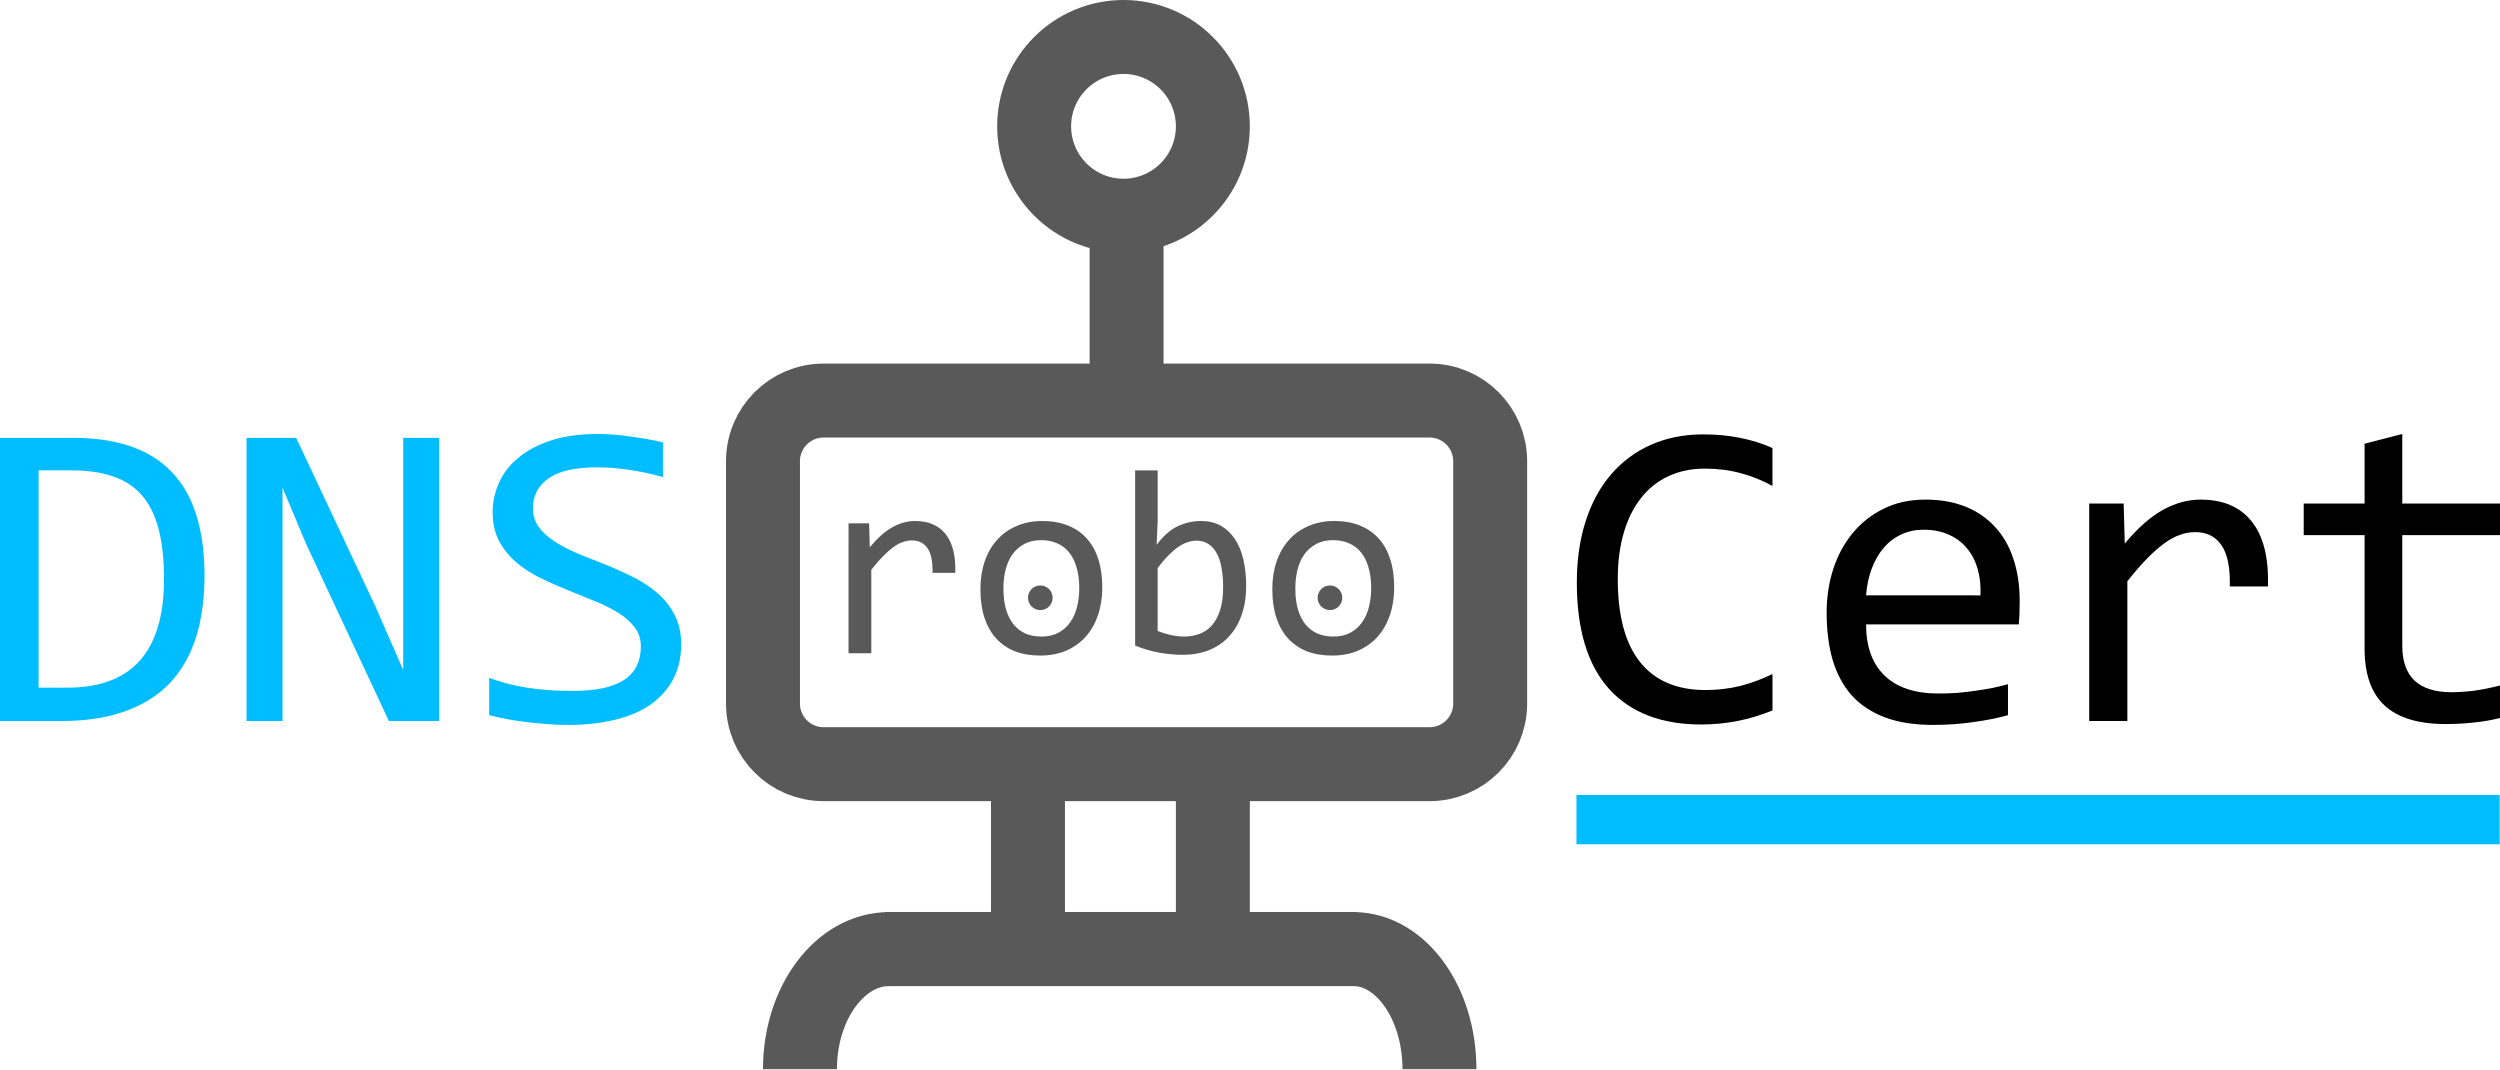
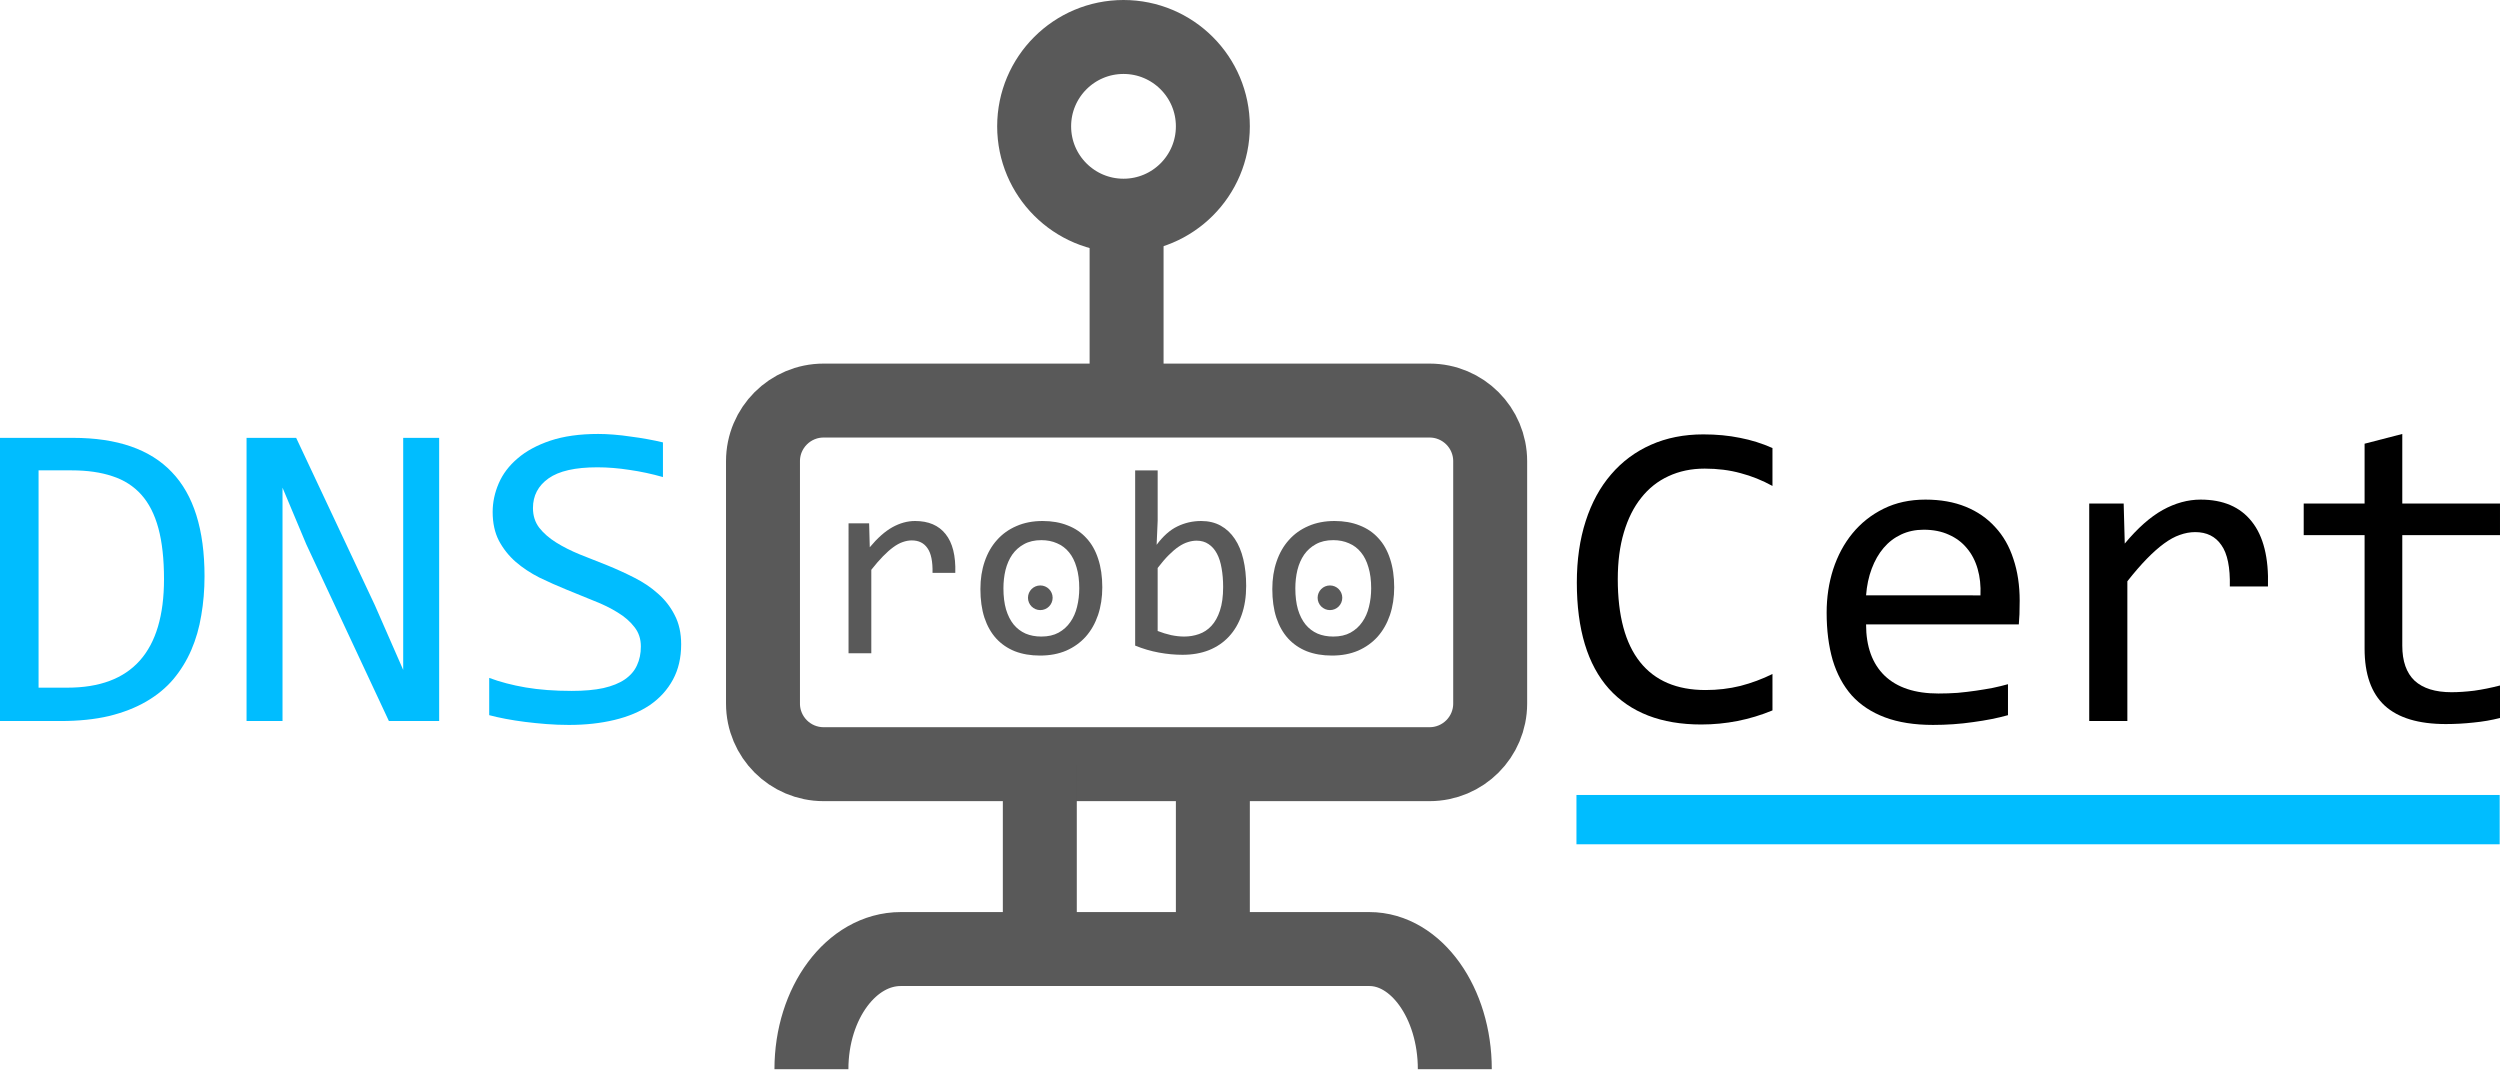
- <svg xmlns="http://www.w3.org/2000/svg" width="405.671" height="173.5" overflow="hidden" version="1.1" id="svg37" style="overflow:hidden">
+ <svg xmlns="http://www.w3.org/2000/svg" style="overflow:hidden" id="svg37" version="1.1" overflow="hidden" height="173.5" width="405.671">
  <defs id="defs5">
    <clipPath id="clip0">
-       <path d="M 416,211 H 918 V 392 H 416 Z" id="path2" style="clip-rule:evenodd;fill-rule:evenodd" />
+       <path style="clip-rule:evenodd;fill-rule:evenodd" id="path2" d="M 416,211 H 918 V 392 H 416 Z" />
    </clipPath>
  </defs>
-   <path style="fill:none;fill-rule:evenodd;stroke:#595959;stroke-width:12;stroke-miterlimit:8" id="path7" stroke-miterlimit="8" d="m 123.809,74.834 c 0,-5.431 4.403,-9.834 9.834,-9.834 h 98.332 c 5.431,0 9.834,4.403 9.834,9.834 v 39.332 c 0,5.431 -4.403,9.834 -9.834,9.834 h -98.332 c -5.431,0 -9.834,-4.403 -9.834,-9.834 z" />
-   <path style="fill:none;fill-rule:evenodd;stroke:#595959;stroke-width:12;stroke-miterlimit:8" id="path9" stroke-miterlimit="8" d="m 166.809,124 v 32.635" />
-   <path style="fill:none;fill-rule:evenodd;stroke:#595959;stroke-width:12;stroke-miterlimit:8" id="path11" stroke-miterlimit="8" d="m 196.809,124 v 32.635" />
-   <path style="fill:none;fill-rule:evenodd;stroke:#595959;stroke-width:12.031;stroke-miterlimit:8" id="path13" stroke-miterlimit="8" d="m 143.609,154 h 76.569" />
-   <path style="fill:none;fill-rule:evenodd;stroke:#595959;stroke-width:12;stroke-miterlimit:8" id="path15" stroke-miterlimit="8" d="m 219.578,154 c 7.732,0 14,8.73 14,19.5" />
-   <path style="fill:none;fill-rule:evenodd;stroke:#595959;stroke-width:12;stroke-miterlimit:8" id="path17" stroke-miterlimit="8" d="m 144.309,154 c -8.008,0 -14.5,8.73 -14.5,19.5" />
-   <path style="fill:none;fill-rule:evenodd;stroke:#595959;stroke-width:12;stroke-miterlimit:8" id="path19" stroke-miterlimit="8" d="M 182.809,34 V 64.827" />
-   <path style="fill:none;fill-rule:evenodd;stroke:#595959;stroke-width:12;stroke-miterlimit:8" id="path21" stroke-miterlimit="8" d="m 167.809,20.5 c 0,-8.008 6.492,-14.5 14.5,-14.5 8.008,0 14.5,6.492 14.5,14.5 0,8.008 -6.492,14.5 -14.5,14.5 -8.008,0 -14.5,-6.492 -14.5,-14.5 z" />
-   <g aria-label="DNSCert" style="font-weight:400;font-size:72px;font-family:Consolas, Consolas_MSFontService, sans-serif;fill:#00bdff" id="text25">
-     <path d="m 33.188,93.516 q 0,3.305 -0.527,6.328 -0.492,3.023 -1.617,5.625 -1.125,2.602 -2.918,4.746 -1.793,2.109 -4.395,3.621 -2.602,1.512 -6.047,2.355 Q 14.238,117 9.844,117 H 1.1920929e-6 V 71.051 H 11.848 q 10.758,0 16.031,5.555 5.309,5.52 5.309,16.91 z m -6.574,0.457 q 0,-4.887 -0.914,-8.262 -0.914,-3.375 -2.777,-5.449 -1.863,-2.074 -4.676,-2.988 -2.812,-0.949 -6.609,-0.949 H 6.258 v 35.262 h 4.676 q 15.68,0 15.68,-17.613 z" style="font-weight:400;font-size:72px;font-family:Consolas, Consolas_MSFontService, sans-serif;fill:#00bdff" id="path22" />
-     <path d="M 71.262,117 H 63.105 L 49.711,88.348 45.844,79.137 V 102.305 117 H 40.008 V 71.051 h 8.051 l 12.762,27.141 4.605,10.512 V 84.094 71.051 h 5.836 z" style="font-weight:400;font-size:72px;font-family:Consolas, Consolas_MSFontService, sans-serif;fill:#00bdff" id="path24" />
-     <path d="m 110.531,104.555 q 0,3.27 -1.336,5.73 -1.336,2.461 -3.727,4.113 -2.391,1.617 -5.766,2.426 -3.34,0.809 -7.383,0.809 -1.828,0 -3.656,-0.141 -1.793,-0.141 -3.48,-0.352 -1.652,-0.211 -3.129,-0.492 -1.477,-0.281 -2.672,-0.598 v -6.047 q 2.637,0.984 5.906,1.547 3.305,0.562 7.488,0.562 3.023,0 5.133,-0.457 2.145,-0.492 3.48,-1.406 1.371,-0.949 1.969,-2.285 0.633,-1.336 0.633,-3.059 0,-1.863 -1.055,-3.164 -1.02,-1.336 -2.707,-2.355 -1.688,-1.055 -3.867,-1.898 -2.145,-0.879 -4.395,-1.793 -2.25,-0.914 -4.43,-1.969 -2.145,-1.09 -3.832,-2.531 -1.688,-1.477 -2.742,-3.445 -1.02,-1.969 -1.02,-4.676 0,-2.355 0.984,-4.641 0.984,-2.285 3.059,-4.043 2.074,-1.793 5.309,-2.883 3.27,-1.09 7.77,-1.09 1.16,0 2.496,0.105 1.371,0.105 2.742,0.316 1.406,0.176 2.742,0.422 1.371,0.246 2.531,0.527 v 5.625 q -2.707,-0.773 -5.414,-1.16 -2.707,-0.422 -5.238,-0.422 -5.379,0 -7.91,1.793 -2.531,1.793 -2.531,4.816 0,1.863 1.02,3.199 1.055,1.336 2.742,2.391 1.688,1.055 3.832,1.934 2.18,0.844 4.43,1.758 2.25,0.914 4.395,2.004 2.18,1.09 3.867,2.602 1.688,1.477 2.707,3.48 1.055,2.004 1.055,4.746 z" style="font-weight:400;font-size:72px;font-family:Consolas, Consolas_MSFontService, sans-serif;fill:#00bdff" id="path26" />
-     <path d="m 287.616,115.277 q -5.52,2.285 -11.566,2.285 -9.738,0 -14.977,-5.801 -5.203,-5.836 -5.203,-17.227 0,-5.52 1.441,-9.984 1.441,-4.465 4.113,-7.559 2.672,-3.129 6.469,-4.816 3.797,-1.688 8.508,-1.688 3.199,0 5.941,0.562 2.742,0.527 5.273,1.652 v 6.152 q -2.496,-1.371 -5.168,-2.074 -2.672,-0.738 -5.836,-0.738 -3.234,0 -5.871,1.23 -2.602,1.195 -4.43,3.516 -1.828,2.285 -2.812,5.625 -0.984,3.305 -0.984,7.559 0,8.93 3.621,13.465 3.621,4.535 10.617,4.535 2.953,0 5.66,-0.668 2.707,-0.703 5.203,-1.934 z" style="fill:#000000" id="path28" />
-     <path d="m 327.73,97.488 q 0,1.301 -0.035,2.18 -0.035,0.879 -0.105,1.652 h -24.785 q 0,5.414 3.023,8.332 3.023,2.883 8.719,2.883 1.547,0 3.094,-0.105 1.547,-0.141 2.988,-0.352 1.441,-0.211 2.742,-0.457 1.336,-0.281 2.461,-0.598 v 5.027 q -2.496,0.703 -5.66,1.125 -3.129,0.457 -6.504,0.457 -4.535,0 -7.805,-1.23 -3.27,-1.23 -5.379,-3.551 -2.074,-2.355 -3.094,-5.73 -0.984,-3.41 -0.984,-7.699 0,-3.727 1.055,-7.031 1.09,-3.34 3.129,-5.836 2.074,-2.531 5.062,-4.008 2.988,-1.477 6.785,-1.477 3.691,0 6.539,1.16 2.848,1.16 4.781,3.305 1.969,2.109 2.953,5.168 1.02,3.023 1.02,6.785 z m -6.363,-0.879 q 0.105,-2.355 -0.457,-4.289 -0.562,-1.969 -1.758,-3.375 -1.16,-1.406 -2.918,-2.18 -1.758,-0.809 -4.078,-0.809 -2.004,0 -3.656,0.773 -1.652,0.773 -2.848,2.18 -1.195,1.406 -1.934,3.375 -0.738,1.969 -0.914,4.324 z" style="fill:#000000" id="path30" />
-     <path d="m 339.015,81.703 h 5.59 l 0.176,6.504 q 3.129,-3.762 6.152,-5.449 3.059,-1.688 6.152,-1.688 5.484,0 8.297,3.551 2.848,3.551 2.637,10.547 h -6.188 q 0.105,-4.641 -1.371,-6.715 -1.441,-2.109 -4.254,-2.109 -1.23,0 -2.496,0.457 -1.23,0.422 -2.566,1.406 -1.301,0.949 -2.777,2.461 -1.477,1.512 -3.164,3.656 V 117 h -6.188 z" style="fill:#000000" id="path32" />
-     <path d="m 405.671,116.508 q -2.074,0.527 -4.289,0.738 -2.215,0.246 -4.5,0.246 -6.645,0 -9.914,-2.988 -3.27,-3.023 -3.27,-9.246 V 86.836 h -9.879 v -5.133 h 9.879 V 72 l 6.117,-1.582 v 11.285 h 15.855 v 5.133 h -15.855 v 17.93 q 0,3.797 2.004,5.695 2.039,1.863 5.977,1.863 1.688,0 3.691,-0.246 2.004,-0.281 4.184,-0.844 z" style="fill:#000000" id="path34" />
+   <path d="m 123.809,74.834 c 0,-5.431 4.403,-9.834 9.834,-9.834 h 98.332 c 5.431,0 9.834,4.403 9.834,9.834 v 39.332 c 0,5.431 -4.403,9.834 -9.834,9.834 h -98.332 c -5.431,0 -9.834,-4.403 -9.834,-9.834 z" stroke-miterlimit="8" id="path7" style="fill:none;fill-rule:evenodd;stroke:#595959;stroke-width:12;stroke-miterlimit:8" />
+   <path d="m 168.729,124 v 32.635" stroke-miterlimit="8" id="path9" style="fill:none;fill-rule:evenodd;stroke:#595959;stroke-width:12;stroke-miterlimit:8" />
+   <path d="m 196.809,124 v 32.635" stroke-miterlimit="8" id="path11" style="fill:none;fill-rule:evenodd;stroke:#595959;stroke-width:12;stroke-miterlimit:8" />
+   <path d="m 131.669,173.5 c 0,-10.77 6.492,-19.5 14.5,-19.5 h 76.035 c 7.598,0 13.866,8.73 13.866,19.5" stroke-miterlimit="8" id="path13" style="fill:none;fill-rule:evenodd;stroke:#595959;stroke-width:12;stroke-miterlimit:8" />
+   <path d="M 182.809,34 V 64.827" stroke-miterlimit="8" id="path19" style="fill:none;fill-rule:evenodd;stroke:#595959;stroke-width:12;stroke-miterlimit:8" />
+   <path d="m 167.809,20.5 c 0,-8.008 6.492,-14.5 14.5,-14.5 8.008,0 14.5,6.492 14.5,14.5 0,8.008 -6.492,14.5 -14.5,14.5 -8.008,0 -14.5,-6.492 -14.5,-14.5 z" stroke-miterlimit="8" id="path21" style="fill:none;fill-rule:evenodd;stroke:#595959;stroke-width:12;stroke-miterlimit:8" />
+   <g id="text25" style="font-weight:400;font-size:72px;font-family:Consolas, Consolas_MSFontService, sans-serif;fill:#00bdff" aria-label="DNSCert">
+     <path id="path50" style="font-weight:400;font-size:72px;font-family:Consolas, Consolas_MSFontService, sans-serif;fill:#00bdff" d="m 33.188,93.516 q 0,3.305 -0.527,6.328 -0.492,3.023 -1.617,5.625 -1.125,2.602 -2.918,4.746 -1.793,2.109 -4.395,3.621 -2.602,1.512 -6.047,2.355 Q 14.238,117 9.844,117 H 1.1920929e-6 V 71.051 H 11.848 q 10.758,0 16.031,5.555 5.309,5.52 5.309,16.91 z m -6.574,0.457 q 0,-4.887 -0.914,-8.262 -0.914,-3.375 -2.777,-5.449 -1.863,-2.074 -4.676,-2.988 -2.812,-0.949 -6.609,-0.949 H 6.258 v 35.262 h 4.676 q 15.68,0 15.68,-17.613 z" />
+     <path id="path52" style="font-weight:400;font-size:72px;font-family:Consolas, Consolas_MSFontService, sans-serif;fill:#00bdff" d="M 71.262,117 H 63.105 L 49.711,88.348 45.844,79.137 V 102.305 117 H 40.008 V 71.051 h 8.051 l 12.762,27.141 4.605,10.512 V 84.094 71.051 h 5.836 z" />
+     <path id="path54" style="font-weight:400;font-size:72px;font-family:Consolas, Consolas_MSFontService, sans-serif;fill:#00bdff" d="m 110.531,104.555 q 0,3.27 -1.336,5.73 -1.336,2.461 -3.727,4.113 -2.391,1.617 -5.766,2.426 -3.34,0.809 -7.383,0.809 -1.828,0 -3.656,-0.141 -1.793,-0.141 -3.48,-0.352 -1.652,-0.211 -3.129,-0.492 -1.477,-0.281 -2.672,-0.598 v -6.047 q 2.637,0.984 5.906,1.547 3.305,0.562 7.488,0.562 3.023,0 5.133,-0.457 2.145,-0.492 3.48,-1.406 1.371,-0.949 1.969,-2.285 0.633,-1.336 0.633,-3.059 0,-1.863 -1.055,-3.164 -1.02,-1.336 -2.707,-2.355 -1.688,-1.055 -3.867,-1.898 -2.145,-0.879 -4.395,-1.793 -2.25,-0.914 -4.43,-1.969 -2.145,-1.09 -3.832,-2.531 -1.688,-1.477 -2.742,-3.445 -1.02,-1.969 -1.02,-4.676 0,-2.355 0.984,-4.641 0.984,-2.285 3.059,-4.043 2.074,-1.793 5.309,-2.883 3.27,-1.09 7.77,-1.09 1.16,0 2.496,0.105 1.371,0.105 2.742,0.316 1.406,0.176 2.742,0.422 1.371,0.246 2.531,0.527 v 5.625 q -2.707,-0.773 -5.414,-1.16 -2.707,-0.422 -5.238,-0.422 -5.379,0 -7.91,1.793 -2.531,1.793 -2.531,4.816 0,1.863 1.02,3.199 1.055,1.336 2.742,2.391 1.688,1.055 3.832,1.934 2.18,0.844 4.43,1.758 2.25,0.914 4.395,2.004 2.18,1.09 3.867,2.602 1.688,1.477 2.707,3.48 1.055,2.004 1.055,4.746 z" />
+     <path id="path56" style="fill:#000000" d="m 287.616,115.277 q -5.52,2.285 -11.566,2.285 -9.738,0 -14.977,-5.801 -5.203,-5.836 -5.203,-17.227 0,-5.52 1.441,-9.984 1.441,-4.465 4.113,-7.559 2.672,-3.129 6.469,-4.816 3.797,-1.688 8.508,-1.688 3.199,0 5.941,0.562 2.742,0.527 5.273,1.652 v 6.152 q -2.496,-1.371 -5.168,-2.074 -2.672,-0.738 -5.836,-0.738 -3.234,0 -5.871,1.23 -2.602,1.195 -4.43,3.516 -1.828,2.285 -2.812,5.625 -0.984,3.305 -0.984,7.559 0,8.93 3.621,13.465 3.621,4.535 10.617,4.535 2.953,0 5.66,-0.668 2.707,-0.703 5.203,-1.934 z" />
+     <path id="path58" style="fill:#000000" d="m 327.73,97.488 q 0,1.301 -0.035,2.18 -0.035,0.879 -0.105,1.652 h -24.785 q 0,5.414 3.023,8.332 3.023,2.883 8.719,2.883 1.547,0 3.094,-0.105 1.547,-0.141 2.988,-0.352 1.441,-0.211 2.742,-0.457 1.336,-0.281 2.461,-0.598 v 5.027 q -2.496,0.703 -5.66,1.125 -3.129,0.457 -6.504,0.457 -4.535,0 -7.805,-1.23 -3.27,-1.23 -5.379,-3.551 -2.074,-2.355 -3.094,-5.73 -0.984,-3.41 -0.984,-7.699 0,-3.727 1.055,-7.031 1.09,-3.34 3.129,-5.836 2.074,-2.531 5.062,-4.008 2.988,-1.477 6.785,-1.477 3.691,0 6.539,1.16 2.848,1.16 4.781,3.305 1.969,2.109 2.953,5.168 1.02,3.023 1.02,6.785 z m -6.363,-0.879 q 0.105,-2.355 -0.457,-4.289 -0.562,-1.969 -1.758,-3.375 -1.16,-1.406 -2.918,-2.18 -1.758,-0.809 -4.078,-0.809 -2.004,0 -3.656,0.773 -1.652,0.773 -2.848,2.18 -1.195,1.406 -1.934,3.375 -0.738,1.969 -0.914,4.324 z" />
+     <path id="path60" style="fill:#000000" d="m 339.015,81.703 h 5.59 l 0.176,6.504 q 3.129,-3.762 6.152,-5.449 3.059,-1.688 6.152,-1.688 5.484,0 8.297,3.551 2.848,3.551 2.637,10.547 h -6.188 q 0.105,-4.641 -1.371,-6.715 -1.441,-2.109 -4.254,-2.109 -1.23,0 -2.496,0.457 -1.23,0.422 -2.566,1.406 -1.301,0.949 -2.777,2.461 -1.477,1.512 -3.164,3.656 V 117 h -6.188 z" />
+     <path id="path62" style="fill:#000000" d="m 405.671,116.508 q -2.074,0.527 -4.289,0.738 -2.215,0.246 -4.5,0.246 -6.645,0 -9.914,-2.988 -3.27,-3.023 -3.27,-9.246 V 86.836 h -9.879 v -5.133 h 9.879 V 72 l 6.117,-1.582 v 11.285 h 15.855 v 5.133 h -15.855 v 17.93 q 0,3.797 2.004,5.695 2.039,1.863 5.977,1.863 1.688,0 3.691,-0.246 2.004,-0.281 4.184,-0.844 z" />
  </g>
-   <path style="fill:none;fill-rule:evenodd;stroke:#00bdff;stroke-width:8;stroke-miterlimit:8" id="path27" stroke-miterlimit="8" d="m 255.809,133 h 149.81" />
-   <g aria-label="robo" style="font-weight:400;font-size:43px;font-family:Consolas, Consolas_MSFontService, sans-serif;fill:#595959" id="text29">
-     <path d="m 137.693,84.92 h 3.338 l 0.105,3.884 q 1.869,-2.247 3.674,-3.254 1.827,-1.008 3.674,-1.008 3.275,0 4.955,2.121 1.701,2.121 1.575,6.299 h -3.695 q 0.063,-2.771 -0.819,-4.01 -0.861,-1.26 -2.541,-1.26 -0.735,0 -1.491,0.273 -0.735,0.252 -1.533,0.84 -0.777,0.567 -1.659,1.47 -0.882,0.903 -1.89,2.184 V 106 h -3.695 z" style="font-weight:400;font-size:43px;font-family:Consolas, Consolas_MSFontService, sans-serif;fill:#595959" id="path37" />
-     <path d="m 178.867,95.292 q 0,2.457 -0.693,4.514 -0.693,2.037 -1.995,3.506 -1.302,1.449 -3.17,2.268 -1.869,0.798 -4.241,0.798 -2.268,0 -4.073,-0.693 -1.785,-0.714 -3.044,-2.079 -1.239,-1.365 -1.911,-3.38 -0.651,-2.016 -0.651,-4.64 0,-2.457 0.693,-4.472 0.693,-2.037 1.995,-3.485 1.302,-1.47 3.17,-2.268 1.869,-0.819 4.241,-0.819 2.268,0 4.052,0.714 1.806,0.693 3.044,2.058 1.26,1.344 1.911,3.359 0.672,2.016 0.672,4.619 z m -3.737,0.168 q 0,-1.953 -0.441,-3.401 -0.42,-1.47 -1.218,-2.436 -0.798,-0.987 -1.953,-1.47 -1.134,-0.504 -2.541,-0.504 -1.638,0 -2.813,0.651 -1.155,0.63 -1.911,1.701 -0.735,1.071 -1.092,2.499 -0.336,1.407 -0.336,2.96 0,1.953 0.42,3.422 0.441,1.47 1.239,2.457 0.798,0.966 1.932,1.47 1.134,0.483 2.562,0.483 1.638,0 2.792,-0.63 1.176,-0.651 1.911,-1.722 0.756,-1.071 1.092,-2.478 0.357,-1.428 0.357,-3.002 z" style="font-weight:400;font-size:43px;font-family:Consolas, Consolas_MSFontService, sans-serif;fill:#595959" id="path39" />
-     <path d="m 202.214,95.082 q 0,2.625 -0.735,4.703 -0.714,2.058 -2.058,3.506 -1.323,1.428 -3.233,2.205 -1.911,0.756 -4.304,0.756 -1.869,0 -3.821,-0.357 -1.953,-0.357 -3.863,-1.134 V 76.333 h 3.653 V 84.5 l -0.168,3.905 q 1.575,-2.121 3.359,-2.981 1.806,-0.882 3.863,-0.882 1.806,0 3.17,0.756 1.365,0.756 2.289,2.142 0.924,1.365 1.386,3.317 0.462,1.932 0.462,4.325 z M 198.477,95.25 q 0,-1.659 -0.252,-3.044 -0.231,-1.386 -0.756,-2.373 -0.525,-0.987 -1.344,-1.533 -0.819,-0.567 -1.953,-0.567 -0.693,0 -1.407,0.231 -0.714,0.21 -1.491,0.735 -0.756,0.504 -1.617,1.365 -0.84,0.84 -1.806,2.1 v 10.225 q 1.071,0.42 2.184,0.672 1.113,0.231 2.121,0.231 1.26,0 2.394,-0.399 1.155,-0.399 2.016,-1.323 0.882,-0.945 1.386,-2.478 0.525,-1.554 0.525,-3.842 z" style="font-weight:400;font-size:43px;font-family:Consolas, Consolas_MSFontService, sans-serif;fill:#595959" id="path41" />
-     <path d="m 226.234,95.292 q 0,2.457 -0.693,4.514 -0.693,2.037 -1.995,3.506 -1.302,1.449 -3.17,2.268 -1.869,0.798 -4.241,0.798 -2.268,0 -4.073,-0.693 -1.785,-0.714 -3.044,-2.079 -1.239,-1.365 -1.911,-3.38 -0.651,-2.016 -0.651,-4.64 0,-2.457 0.693,-4.472 0.693,-2.037 1.995,-3.485 1.302,-1.47 3.17,-2.268 1.869,-0.819 4.241,-0.819 2.268,0 4.052,0.714 1.806,0.693 3.044,2.058 1.26,1.344 1.911,3.359 0.672,2.016 0.672,4.619 z m -3.737,0.168 q 0,-1.953 -0.441,-3.401 -0.42,-1.47 -1.218,-2.436 -0.798,-0.987 -1.953,-1.47 -1.134,-0.504 -2.541,-0.504 -1.638,0 -2.813,0.651 -1.155,0.63 -1.911,1.701 -0.735,1.071 -1.092,2.499 -0.336,1.407 -0.336,2.96 0,1.953 0.42,3.422 0.441,1.47 1.239,2.457 0.798,0.966 1.932,1.47 1.134,0.483 2.562,0.483 1.638,0 2.792,-0.63 1.176,-0.651 1.911,-1.722 0.756,-1.071 1.092,-2.478 0.357,-1.428 0.357,-3.002 z" style="font-weight:400;font-size:43px;font-family:Consolas, Consolas_MSFontService, sans-serif;fill:#595959" id="path43" />
+   <path d="m 255.809,133 h 149.81" stroke-miterlimit="8" id="path27" style="fill:none;fill-rule:evenodd;stroke:#00bdff;stroke-width:8;stroke-miterlimit:8" />
+   <g id="text29" style="font-weight:400;font-size:43px;font-family:Consolas, Consolas_MSFontService, sans-serif;fill:#595959" aria-label="robo">
+     <path id="path65" style="font-weight:400;font-size:43px;font-family:Consolas, Consolas_MSFontService, sans-serif;fill:#595959" d="m 137.693,84.92 h 3.338 l 0.105,3.884 q 1.869,-2.247 3.674,-3.254 1.827,-1.008 3.674,-1.008 3.275,0 4.955,2.121 1.701,2.121 1.575,6.299 h -3.695 q 0.063,-2.771 -0.819,-4.01 -0.861,-1.26 -2.541,-1.26 -0.735,0 -1.491,0.273 -0.735,0.252 -1.533,0.84 -0.777,0.567 -1.659,1.47 -0.882,0.903 -1.89,2.184 V 106 h -3.695 z" />
+     <path id="path67" style="font-weight:400;font-size:43px;font-family:Consolas, Consolas_MSFontService, sans-serif;fill:#595959" d="m 178.867,95.292 q 0,2.457 -0.693,4.514 -0.693,2.037 -1.995,3.506 -1.302,1.449 -3.17,2.268 -1.869,0.798 -4.241,0.798 -2.268,0 -4.073,-0.693 -1.785,-0.714 -3.044,-2.079 -1.239,-1.365 -1.911,-3.38 -0.651,-2.016 -0.651,-4.64 0,-2.457 0.693,-4.472 0.693,-2.037 1.995,-3.485 1.302,-1.47 3.17,-2.268 1.869,-0.819 4.241,-0.819 2.268,0 4.052,0.714 1.806,0.693 3.044,2.058 1.26,1.344 1.911,3.359 0.672,2.016 0.672,4.619 z m -3.737,0.168 q 0,-1.953 -0.441,-3.401 -0.42,-1.47 -1.218,-2.436 -0.798,-0.987 -1.953,-1.47 -1.134,-0.504 -2.541,-0.504 -1.638,0 -2.813,0.651 -1.155,0.63 -1.911,1.701 -0.735,1.071 -1.092,2.499 -0.336,1.407 -0.336,2.96 0,1.953 0.42,3.422 0.441,1.47 1.239,2.457 0.798,0.966 1.932,1.47 1.134,0.483 2.562,0.483 1.638,0 2.792,-0.63 1.176,-0.651 1.911,-1.722 0.756,-1.071 1.092,-2.478 0.357,-1.428 0.357,-3.002 z" />
+     <path id="path69" style="font-weight:400;font-size:43px;font-family:Consolas, Consolas_MSFontService, sans-serif;fill:#595959" d="m 202.214,95.082 q 0,2.625 -0.735,4.703 -0.714,2.058 -2.058,3.506 -1.323,1.428 -3.233,2.205 -1.911,0.756 -4.304,0.756 -1.869,0 -3.821,-0.357 -1.953,-0.357 -3.863,-1.134 V 76.333 h 3.653 V 84.5 l -0.168,3.905 q 1.575,-2.121 3.359,-2.981 1.806,-0.882 3.863,-0.882 1.806,0 3.17,0.756 1.365,0.756 2.289,2.142 0.924,1.365 1.386,3.317 0.462,1.932 0.462,4.325 z M 198.477,95.25 q 0,-1.659 -0.252,-3.044 -0.231,-1.386 -0.756,-2.373 -0.525,-0.987 -1.344,-1.533 -0.819,-0.567 -1.953,-0.567 -0.693,0 -1.407,0.231 -0.714,0.21 -1.491,0.735 -0.756,0.504 -1.617,1.365 -0.84,0.84 -1.806,2.1 v 10.225 q 1.071,0.42 2.184,0.672 1.113,0.231 2.121,0.231 1.26,0 2.394,-0.399 1.155,-0.399 2.016,-1.323 0.882,-0.945 1.386,-2.478 0.525,-1.554 0.525,-3.842 z" />
+     <path id="path71" style="font-weight:400;font-size:43px;font-family:Consolas, Consolas_MSFontService, sans-serif;fill:#595959" d="m 226.234,95.292 q 0,2.457 -0.693,4.514 -0.693,2.037 -1.995,3.506 -1.302,1.449 -3.17,2.268 -1.869,0.798 -4.241,0.798 -2.268,0 -4.073,-0.693 -1.785,-0.714 -3.044,-2.079 -1.239,-1.365 -1.911,-3.38 -0.651,-2.016 -0.651,-4.64 0,-2.457 0.693,-4.472 0.693,-2.037 1.995,-3.485 1.302,-1.47 3.17,-2.268 1.869,-0.819 4.241,-0.819 2.268,0 4.052,0.714 1.806,0.693 3.044,2.058 1.26,1.344 1.911,3.359 0.672,2.016 0.672,4.619 z m -3.737,0.168 q 0,-1.953 -0.441,-3.401 -0.42,-1.47 -1.218,-2.436 -0.798,-0.987 -1.953,-1.47 -1.134,-0.504 -2.541,-0.504 -1.638,0 -2.813,0.651 -1.155,0.63 -1.911,1.701 -0.735,1.071 -1.092,2.499 -0.336,1.407 -0.336,2.96 0,1.953 0.42,3.422 0.441,1.47 1.239,2.457 0.798,0.966 1.932,1.47 1.134,0.483 2.562,0.483 1.638,0 2.792,-0.63 1.176,-0.651 1.911,-1.722 0.756,-1.071 1.092,-2.478 0.357,-1.428 0.357,-3.002 z" />
  </g>
-   <path style="fill:#595959;fill-rule:evenodd" id="path31" d="m 166.809,97 c 0,-1.105 0.895,-2 2,-2 1.105,0 2,0.895 2,2 0,1.105 -0.895,2 -2,2 -1.105,0 -2,-0.895 -2,-2 z" />
-   <path style="fill:#595959;fill-rule:evenodd" id="path33" d="m 213.809,97 c 0,-1.105 0.895,-2 2,-2 1.105,0 2,0.895 2,2 0,1.105 -0.895,2 -2,2 -1.105,0 -2,-0.895 -2,-2 z" />
+   <path d="m 166.809,97 c 0,-1.105 0.895,-2 2,-2 1.105,0 2,0.895 2,2 0,1.105 -0.895,2 -2,2 -1.105,0 -2,-0.895 -2,-2 z" id="path31" style="fill:#595959;fill-rule:evenodd" />
+   <path d="m 213.809,97 c 0,-1.105 0.895,-2 2,-2 1.105,0 2,0.895 2,2 0,1.105 -0.895,2 -2,2 -1.105,0 -2,-0.895 -2,-2 z" id="path33" style="fill:#595959;fill-rule:evenodd" />
</svg>
